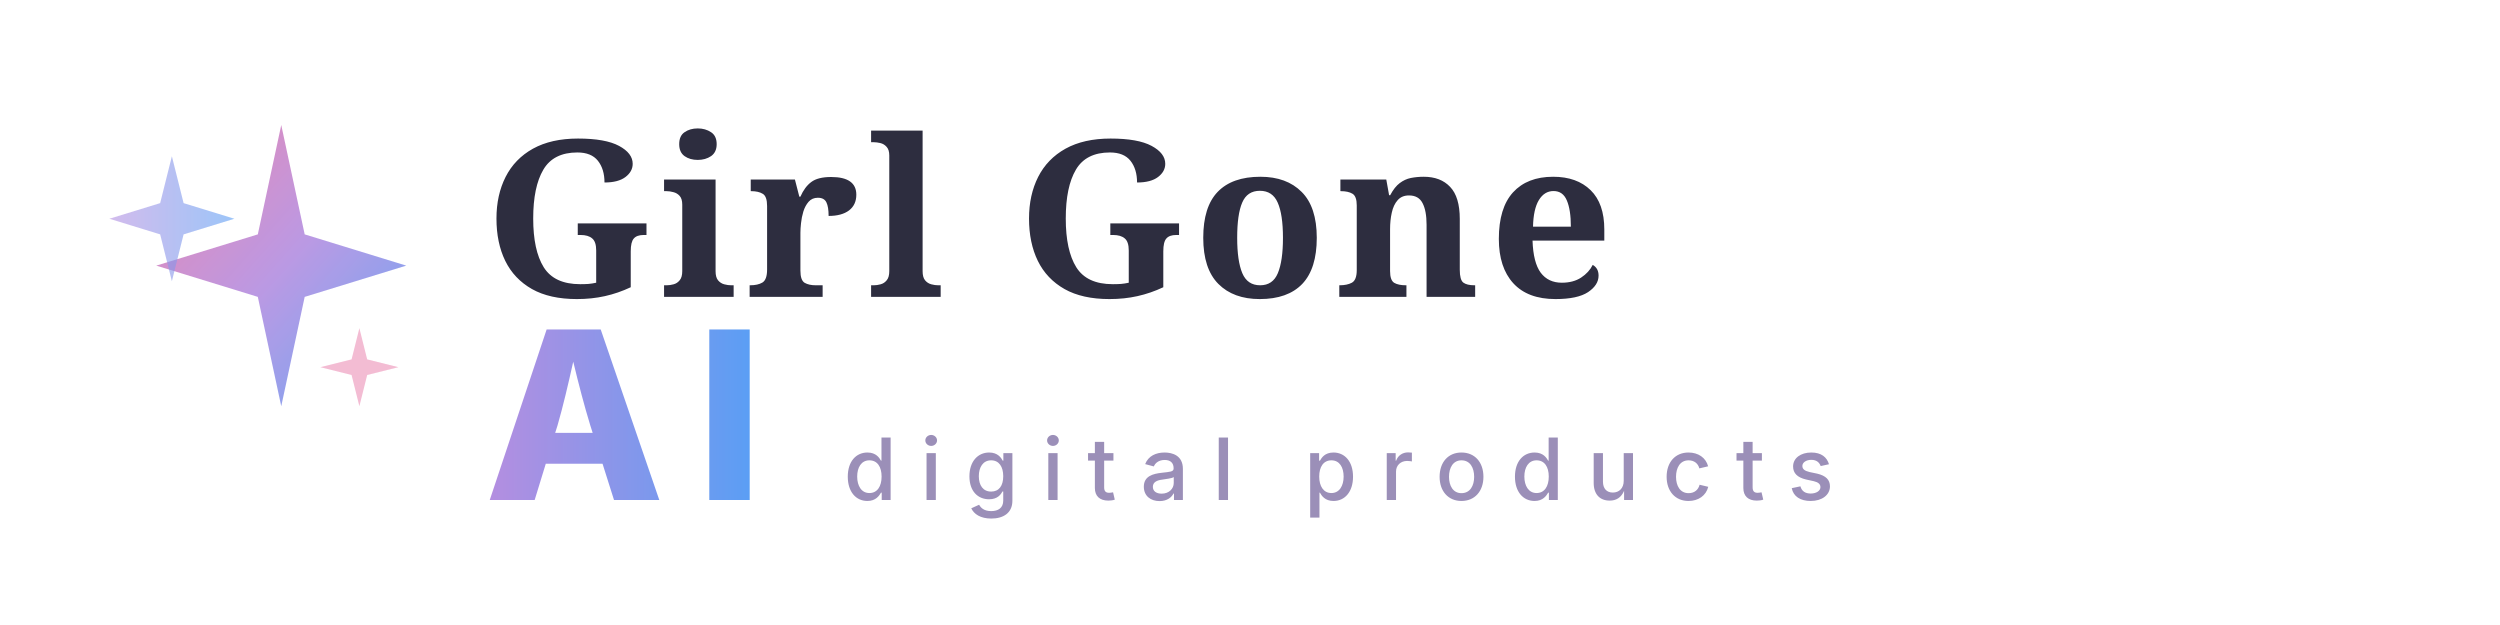
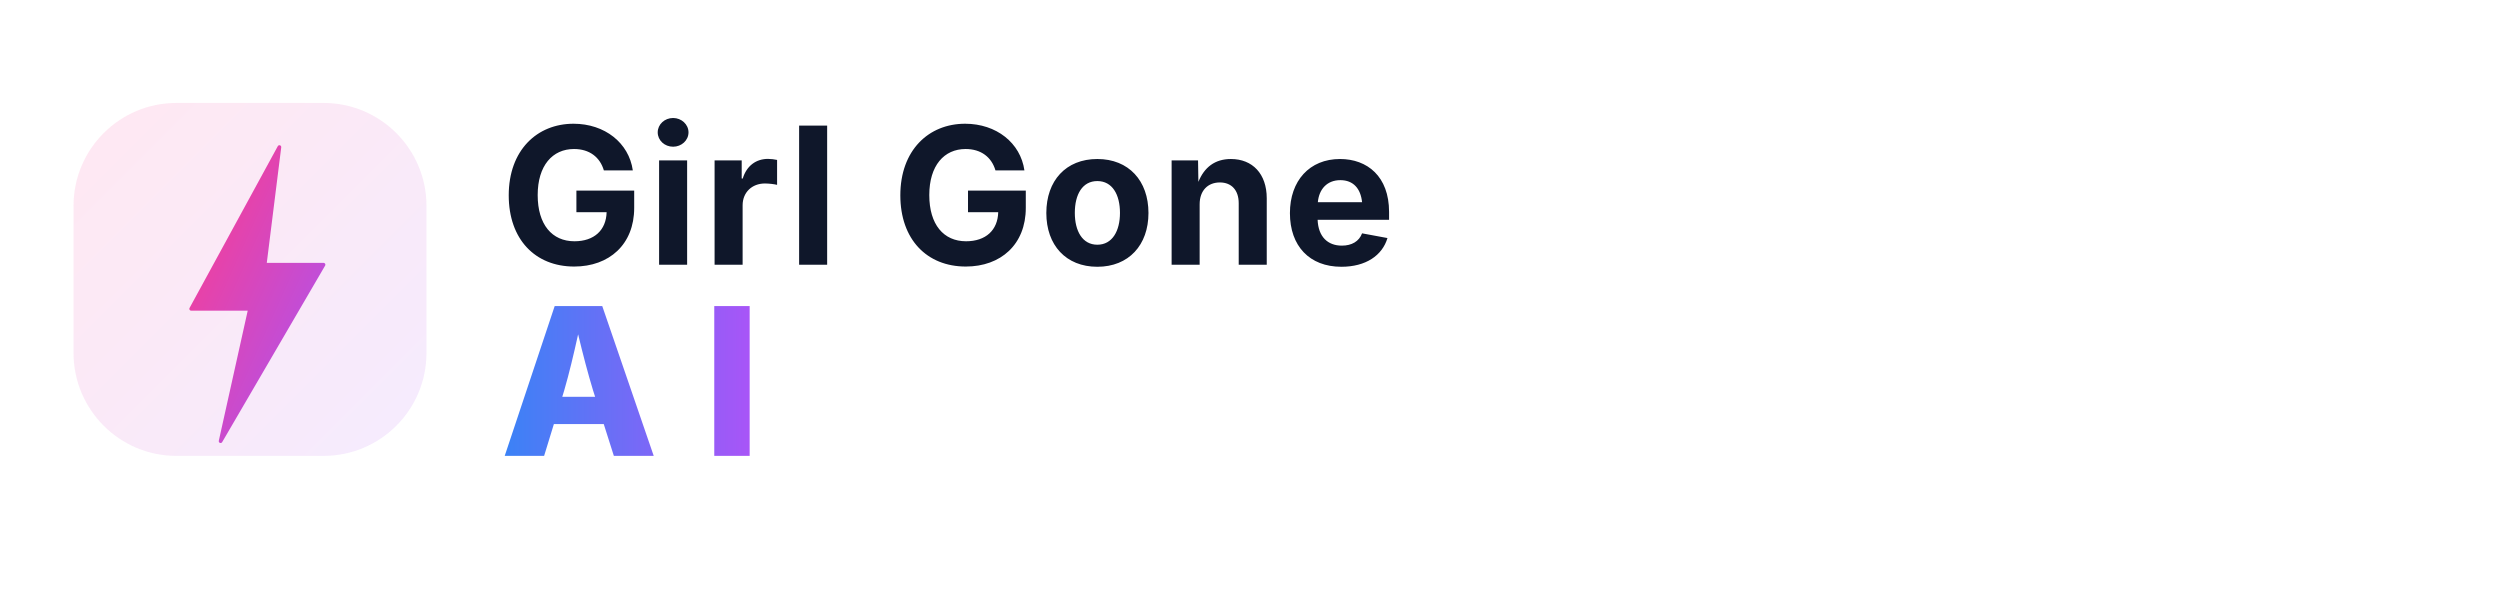
- <svg xmlns="http://www.w3.org/2000/svg" viewBox="0 0 320 80" fill="none">
+ <svg xmlns="http://www.w3.org/2000/svg" viewBox="0 0 340 80" fill="none">
  <defs>
    <linearGradient id="glow" x1="0%" y1="0%" x2="100%" y2="100%">
-       <stop offset="0%" stop-color="#E879A8" />
-       <stop offset="50%" stop-color="#B48EE0" />
-       <stop offset="100%" stop-color="#5B9EF4" />
+       <stop offset="0%" stop-color="#FF3B8B" />
+       <stop offset="100%" stop-color="#A855F7" />
    </linearGradient>
    <linearGradient id="ai-grad" x1="0%" y1="0%" x2="100%" y2="0%">
-       <stop offset="0%" stop-color="#B48EE0" />
-       <stop offset="100%" stop-color="#5B9EF4" />
+       <stop offset="0%" stop-color="#3B82F6" />
+       <stop offset="100%" stop-color="#A855F7" />
    </linearGradient>
  </defs>
-   <g transform="translate(8, 12)">
-     <path d="M28 4 L31 18 L44 22 L31 26 L28 40 L25 26 L12 22 L25 18 Z" fill="url(#glow)" opacity="0.9" />
-     <path d="M14 8 L15.5 14 L22 16 L15.5 18 L14 24 L12.5 18 L6 16 L12.5 14 Z" fill="url(#ai-grad)" opacity="0.6" />
-     <path d="M38 30 L39 34 L43 35 L39 36 L38 40 L37 36 L33 35 L37 34 Z" fill="#E879A8" opacity="0.5" />
+   <g transform="translate(4, 8)">
+     <rect x="6" y="6" width="48" height="48" rx="14" fill="url(#glow)" opacity="0.12" />
+     <path d="M34 12 L22 34 L30 34 L26 52 L40 28 L32 28 Z" fill="url(#glow)" stroke="url(#glow)" stroke-width="0.5" stroke-linejoin="round" />
  </g>
-   <text x="62" y="38" font-family="'Playfair Display', Georgia, serif" font-size="28" font-weight="700" letter-spacing="1">
-     <tspan fill="#2D2D3F">Girl Gone</tspan>
+   <text x="68" y="36" font-family="'Poppins', 'Inter', sans-serif" font-size="26" font-weight="700" letter-spacing="0.5">
+     <tspan fill="#0F172A">Girl Gone</tspan>
  </text>
-   <text x="62" y="64" font-family="'Inter', 'Helvetica Neue', sans-serif" font-size="30" font-weight="800" letter-spacing="4" fill="url(#ai-grad)">AI</text>
-   <text x="108" y="64" font-family="'Inter', 'Helvetica Neue', sans-serif" font-size="11" font-weight="500" letter-spacing="3" fill="#9B8FB8" text-transform="uppercase">digital products</text>
+   <text x="68" y="62" font-family="'Poppins', 'Inter', sans-serif" font-size="28" font-weight="800" letter-spacing="6" fill="url(#ai-grad)">AI</text>
</svg>
